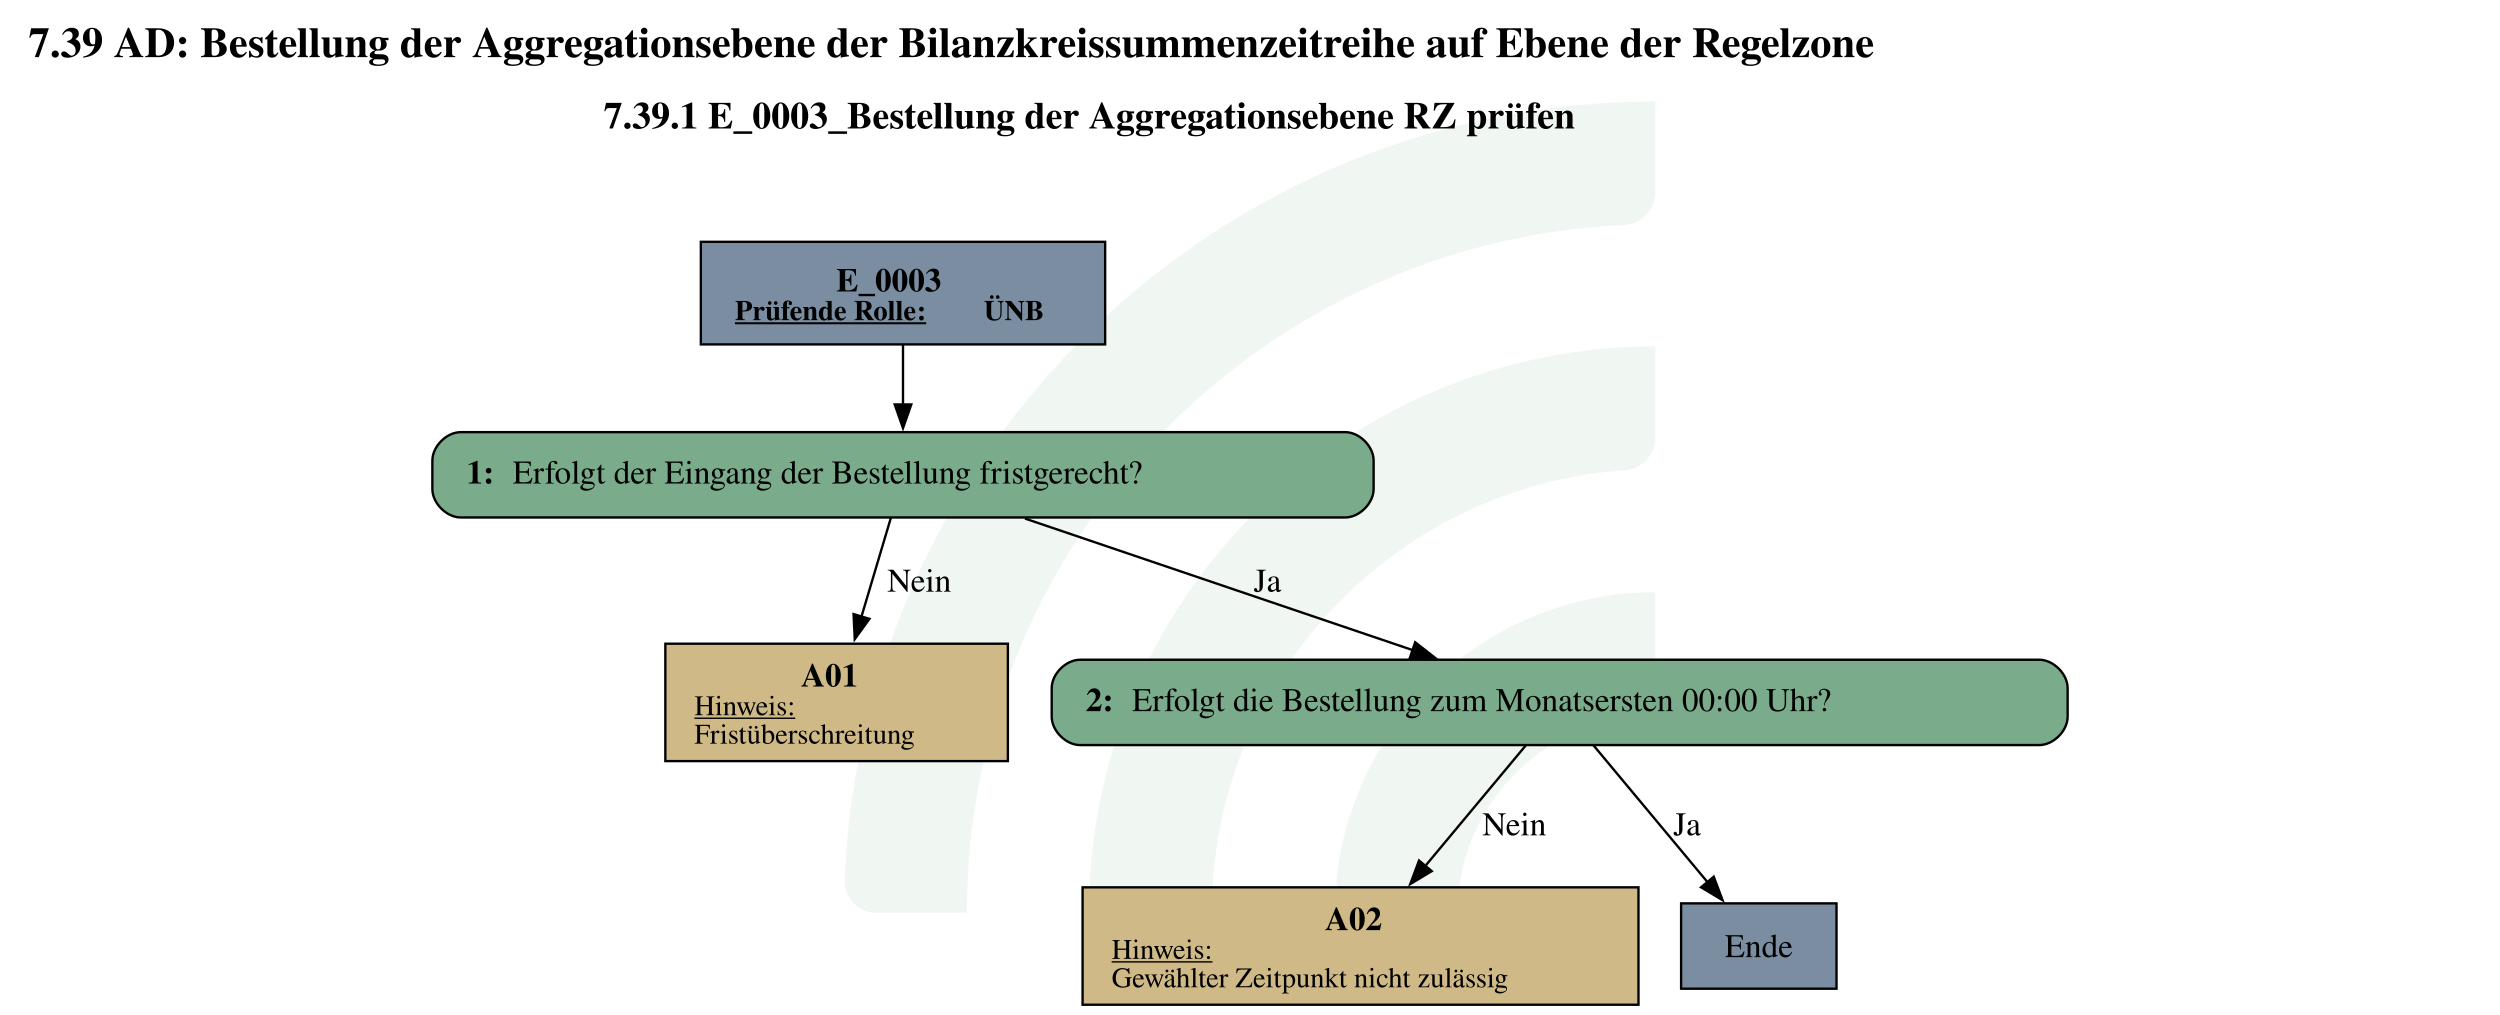
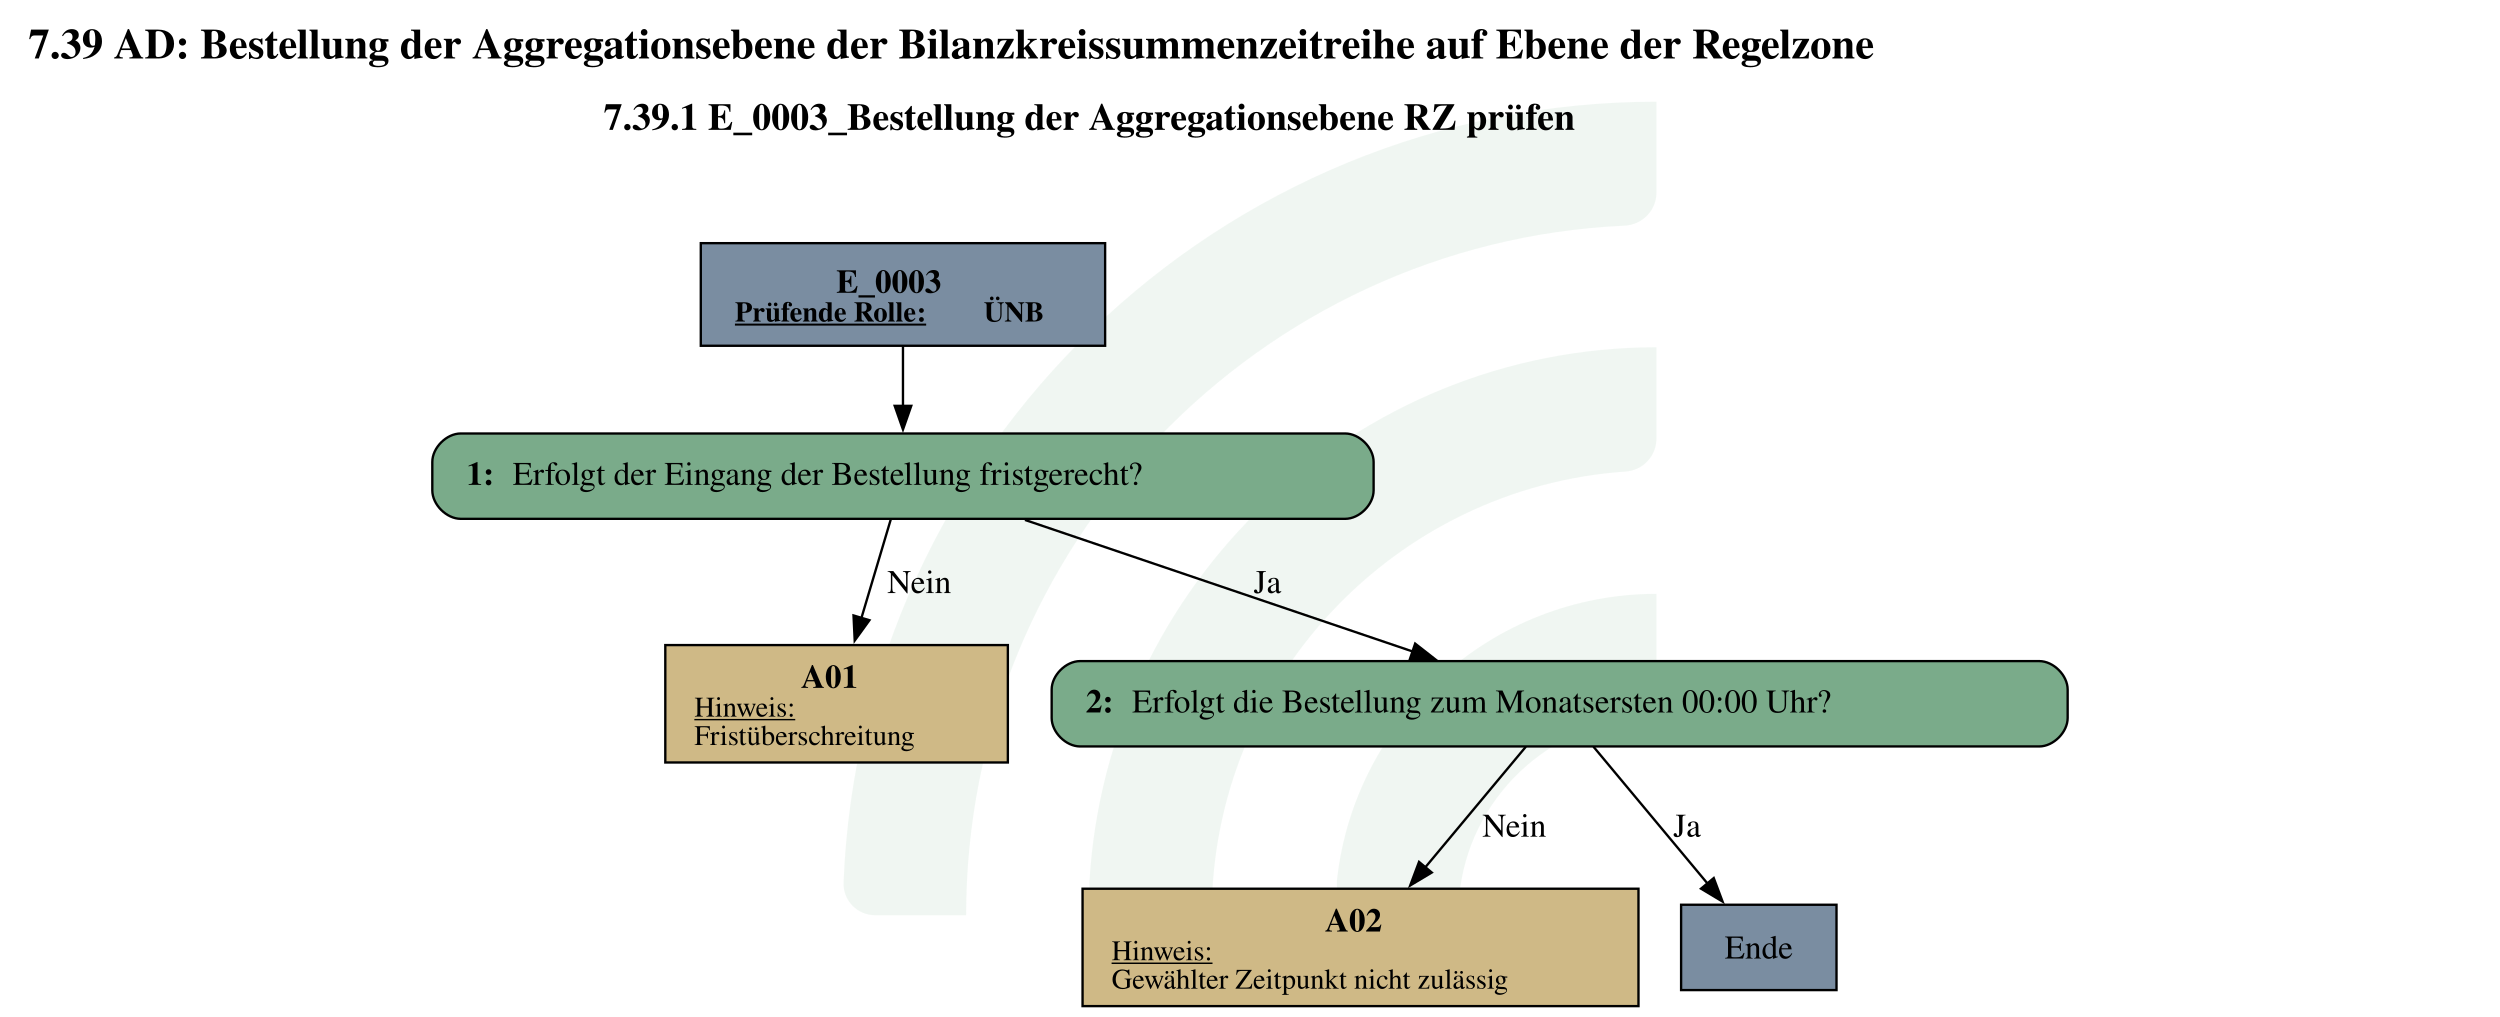
- <svg xmlns="http://www.w3.org/2000/svg" version="1.1" width="1406.667px" viewBox="0 0 1406.667 570.667" height="570.667px">
+ <svg xmlns="http://www.w3.org/2000/svg" version="1.1" width="236.0px" viewBox="0 0 236.0 96.0" height="96.0px">
  <g>
-     <g transform="translate(475.236, 57.06667) scale(1 1) translate(0, 0) scale(2.580906 2.580906) ">
+     <g transform="translate(79.62848, 9.6) scale(1 1) translate(0, 0) scale(0.4341711 0.4341711) ">
      <defs id="defs2">
        <clipPath clipPathUnits="userSpaceOnUse" id="clipPath23">
          <path d="M 0,568.156 H 579.236 V 0 H 0 Z" id="path21" />
        </clipPath>
      </defs>
      <g id="layer1" transform="translate(-16.54194,-55.30527)">
        <g id="g19" clip-path="url(#clipPath23)" transform="matrix(0.3527778,0,0,-0.3527778,0.01017023,243.7368)" style="opacity:0.2">
          <g id="g25" transform="translate(122.444,32.7195)">
            <path d="m 0,0 h -56.104 c -11,0 -19.898,9.123 -19.463,20.115 10.594,267.191 231.277,481.302 501.029,481.302 v -56.02 c 0,-10.98 -8.688,-19.892 -19.658,-20.393 C 180.29,414.697 0,228.005 0,0" style="fill:#6ead83;fill-opacity:0.5;fill-rule:nonzero;stroke:none" id="path27" />
          </g>
          <g id="g29" transform="translate(273.7828,32.7195)">
            <path d="m 0,0 h -55.926 c -11.228,0 -20.091,9.482 -19.435,20.69 10.744,183.439 163.389,329.388 349.485,329.388 v -56.263 c 0,-10.709 -8.273,-19.617 -18.957,-20.35 C 112.819,263.696 0,144.774 0,0" style="fill:#6ead83;fill-opacity:0.5;fill-rule:nonzero;stroke:none" id="path31" />
          </g>
          <g id="g33" transform="translate(425.7667,32.7195)">
            <path d="m 0,0 h -55.445 c -11.653,0 -20.604,10.17 -19.334,21.753 10.866,99.032 95.031,176.341 196.919,176.341 v -57.011 c 0,-10.046 -7.283,-18.755 -17.229,-20.165 C 45.688,112.522 0,61.497 0,0" style="fill:#6ead83;fill-opacity:0.5;fill-rule:nonzero;stroke:none" id="path35" />
          </g>
        </g>
      </g>
    </g>
-     <svg width="1055pt" height="428pt" viewBox="0.00 0.00 1054.50 427.82">
-       <g id="graph0" class="graph" transform="scale(1 1) rotate(0) translate(4 423.82)">
+     <svg width="177pt" height="72pt" viewBox="0.00 0.00 177.47 72.00">
+       <g id="graph0" class="graph" transform="scale(0.168295 0.168295) rotate(0) translate(4 423.82)">
        <text text-anchor="start" x="8" y="-399.72" font-family="Times,serif" font-weight="bold" font-size="18.00">7.39 AD: Bestellung der Aggregationsebene der Bilanzkreissummenzeitreihe auf Ebene der Regelzone</text>
        <text text-anchor="start" x="250.62" y="-369.62" font-family="Times,serif" font-weight="bold" font-size="16.00">7.39.1 E_0003_Bestellung der Aggregationsebene RZ prüfen</text>
        <g id="node1" class="node">
          <polygon fill="#7a8da1" stroke="black" points="462.15,-321.82 291.6,-321.82 291.6,-278.54 462.15,-278.54 462.15,-321.82" />
          <text text-anchor="start" x="348.75" y="-300.88" font-family="Times,serif" font-weight="bold" font-size="14.00">E_0003</text>
          <text text-anchor="start" x="306" y="-288.78" font-family="Times,serif" font-weight="bold" text-decoration="underline" font-size="12.00">Prüfende Rolle:</text>
          <text text-anchor="start" x="411" y="-288.78" font-family="Times,serif" font-weight="bold" font-size="12.00"> ÜNB</text>
        </g>
        <g id="node2" class="node">
          <path fill="#7aab8a" stroke="black" d="M563.4,-241.54C563.4,-241.54 190.35,-241.54 190.35,-241.54 184.35,-241.54 178.35,-235.54 178.35,-229.54 178.35,-229.54 178.35,-217.54 178.35,-217.54 178.35,-211.54 184.35,-205.54 190.35,-205.54 190.35,-205.54 563.4,-205.54 563.4,-205.54 569.4,-205.54 575.4,-211.54 575.4,-217.54 575.4,-217.54 575.4,-229.54 575.4,-229.54 575.4,-235.54 569.4,-241.54 563.4,-241.54" />
          <text text-anchor="start" x="192.75" y="-219.86" font-family="Times,serif" font-weight="bold" font-size="14.00">1: </text>
          <text text-anchor="start" x="212.25" y="-219.86" font-family="Times,serif" font-size="14.00">Erfolgt der Eingang der Bestellung fristgerecht?</text>
        </g>
        <g id="edge1" class="edge">
          <path fill="none" stroke="black" d="M376.88,-278.39C376.88,-270.53 376.88,-261.45 376.88,-253.01" />
          <polygon fill="black" stroke="black" points="380.38,-253.21 376.88,-243.21 373.38,-253.21 380.38,-253.21" />
        </g>
        <g id="node3" class="node">
          <polygon fill="#cfb986" stroke="black" points="421.12,-152.29 276.63,-152.29 276.63,-102.77 421.12,-102.77 421.12,-152.29" />
          <text text-anchor="start" x="333.88" y="-134.23" font-family="Times,serif" font-weight="bold" font-size="14.00">A01</text>
          <text text-anchor="start" x="288.88" y="-122.13" font-family="Times,serif" text-decoration="underline" font-size="12.00">Hinweis:</text>
          <text text-anchor="start" x="288.88" y="-110.13" font-family="Times,serif" font-size="12.00">Fristüberschreitung</text>
        </g>
        <g id="edge2" class="edge">
          <path fill="none" stroke="black" d="M371.74,-205.3C368.28,-193.67 363.58,-177.91 359.35,-163.7" />
          <polygon fill="black" stroke="black" points="362.73,-162.78 356.52,-154.19 356.02,-164.78 362.73,-162.78" />
          <text text-anchor="middle" x="383.75" y="-174.24" font-family="Times,serif" font-size="14.00">Nein</text>
        </g>
        <g id="node4" class="node">
          <path fill="#7aab8a" stroke="black" d="M856.15,-145.53C856.15,-145.53 451.6,-145.53 451.6,-145.53 445.6,-145.53 439.6,-139.53 439.6,-133.53 439.6,-133.53 439.6,-121.53 439.6,-121.53 439.6,-115.53 445.6,-109.53 451.6,-109.53 451.6,-109.53 856.15,-109.53 856.15,-109.53 862.15,-109.53 868.15,-115.53 868.15,-121.53 868.15,-121.53 868.15,-133.53 868.15,-133.53 868.15,-139.53 862.15,-145.53 856.15,-145.53" />
          <text text-anchor="start" x="454" y="-123.86" font-family="Times,serif" font-weight="bold" font-size="14.00">2: </text>
          <text text-anchor="start" x="473.5" y="-123.86" font-family="Times,serif" font-size="14.00">Erfolgt die Bestellung zum Monatsersten 00:00 Uhr?</text>
        </g>
        <g id="edge3" class="edge">
          <path fill="none" stroke="black" d="M428.33,-205.08C474.58,-189.38 542.62,-166.29 591.87,-149.58" />
          <polygon fill="black" stroke="black" points="592.92,-152.91 601.26,-146.39 590.67,-146.28 592.92,-152.91" />
          <text text-anchor="middle" x="530.62" y="-174.24" font-family="Times,serif" font-size="14.00">Ja</text>
        </g>
        <g id="node5" class="node">
          <polygon fill="#cfb986" stroke="black" points="687.12,-49.52 452.63,-49.52 452.63,0 687.12,0 687.12,-49.52" />
          <text text-anchor="start" x="554.88" y="-31.46" font-family="Times,serif" font-weight="bold" font-size="14.00">A02</text>
          <text text-anchor="start" x="464.88" y="-19.36" font-family="Times,serif" text-decoration="underline" font-size="12.00">Hinweis:</text>
          <text text-anchor="start" x="464.88" y="-7.36" font-family="Times,serif" font-size="12.00">Gewählter Zeitpunkt nicht zulässig</text>
        </g>
        <g id="edge4" class="edge">
          <path fill="none" stroke="black" d="M639.63,-109.44C627.99,-95.47 611.2,-75.34 597.01,-58.32" />
          <polygon fill="black" stroke="black" points="599.93,-56.35 590.84,-50.91 594.56,-60.83 599.93,-56.35" />
          <text text-anchor="middle" x="634.75" y="-71.47" font-family="Times,serif" font-size="14.00">Nein</text>
        </g>
        <g id="node6" class="node">
          <polygon fill="#7a8da1" stroke="black" points="770.65,-42.76 705.1,-42.76 705.1,-6.76 770.65,-6.76 770.65,-42.76" />
          <text text-anchor="middle" x="737.88" y="-20.08" font-family="Times,serif" font-size="14.00">Ende</text>
        </g>
        <g id="edge5" class="edge">
          <path fill="none" stroke="black" d="M668.12,-109.44C681.4,-93.51 701.37,-69.56 716.54,-51.35" />
          <polygon fill="black" stroke="black" points="718.87,-54.02 722.59,-44.1 713.5,-49.54 718.87,-54.02" />
          <text text-anchor="middle" x="707.62" y="-71.47" font-family="Times,serif" font-size="14.00">Ja</text>
        </g>
      </g>
    </svg>
  </g>
</svg>
